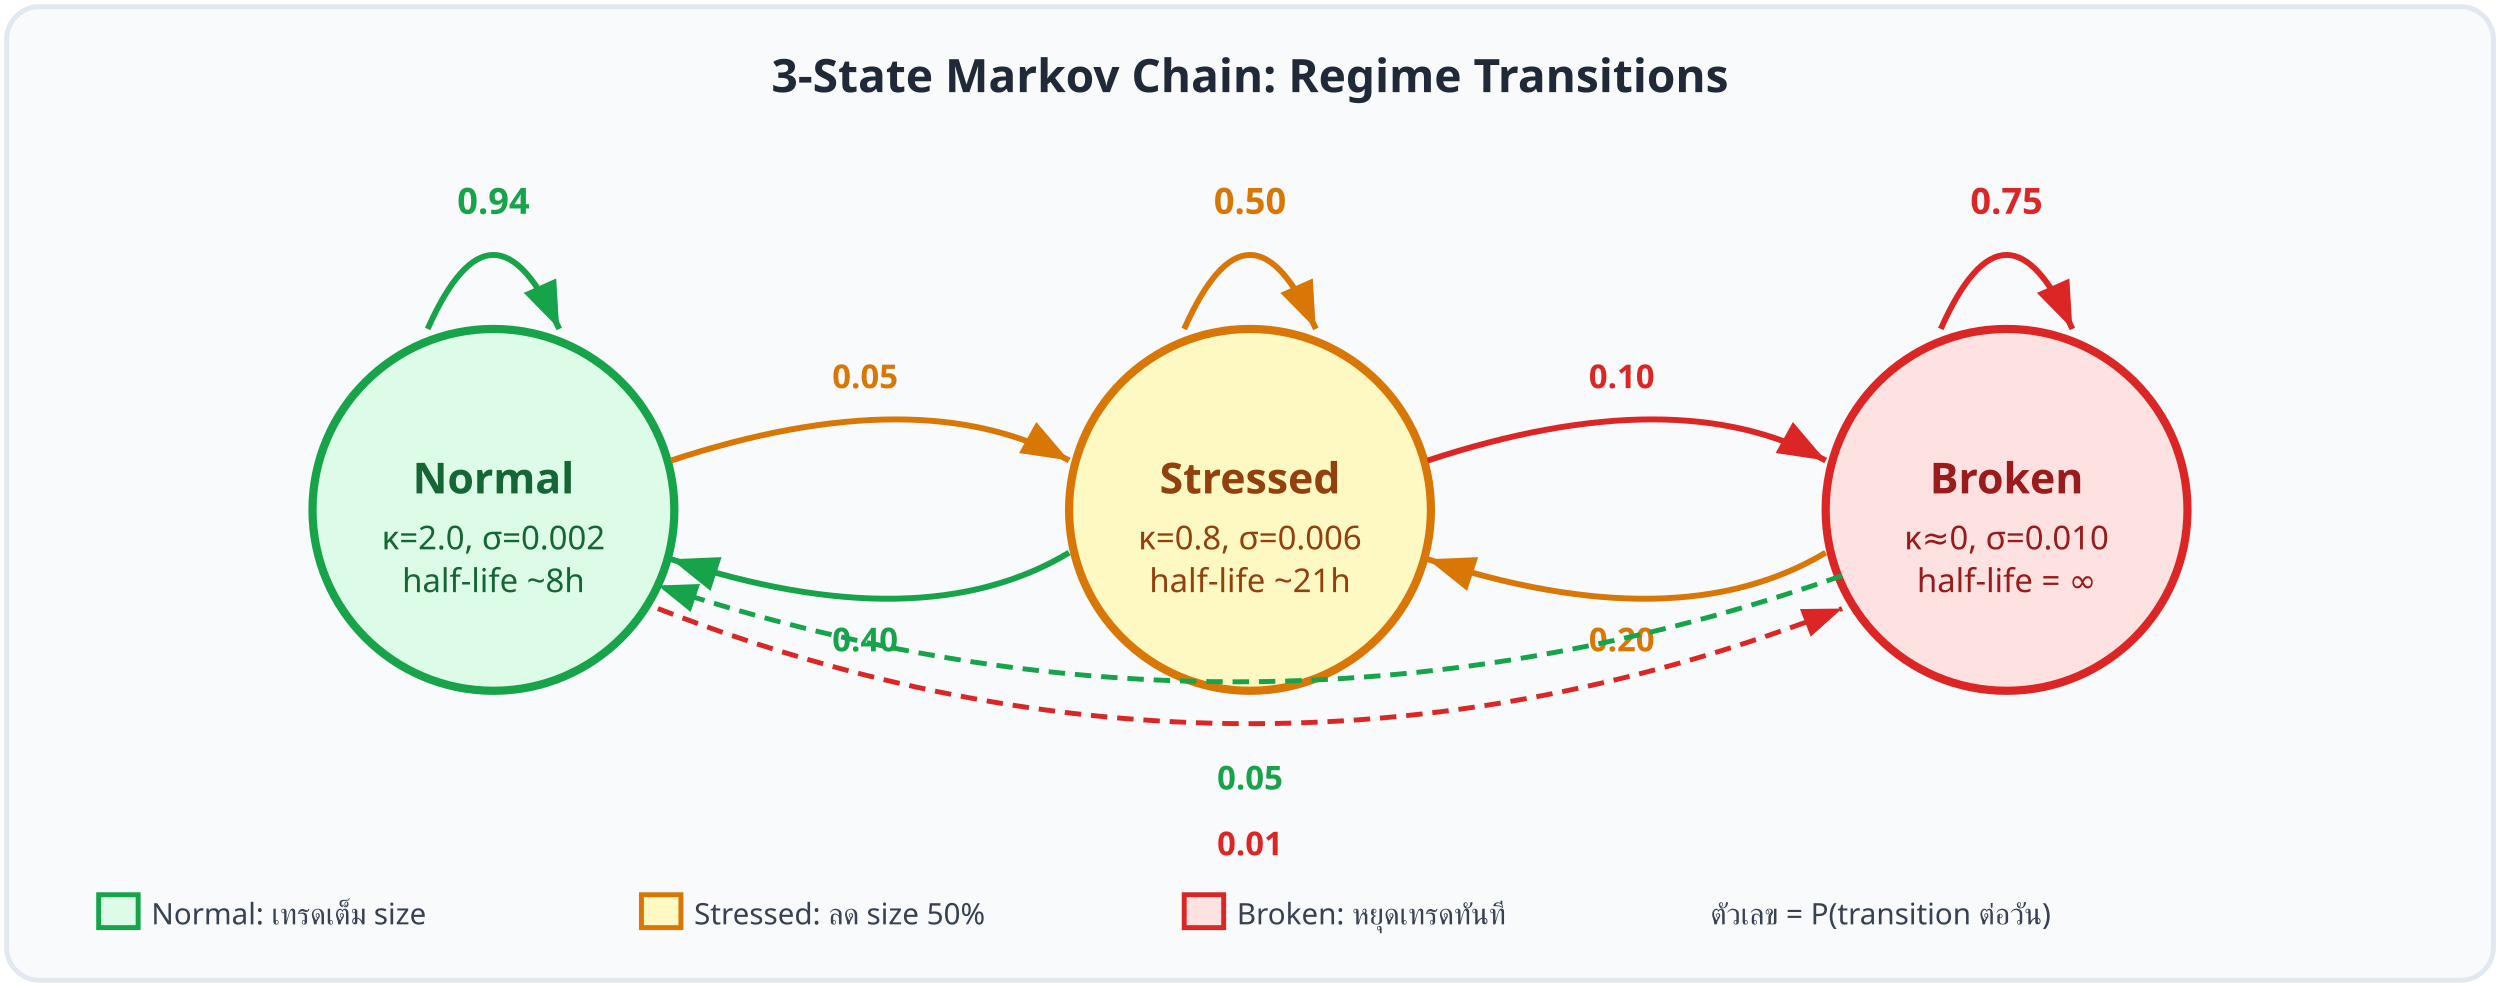
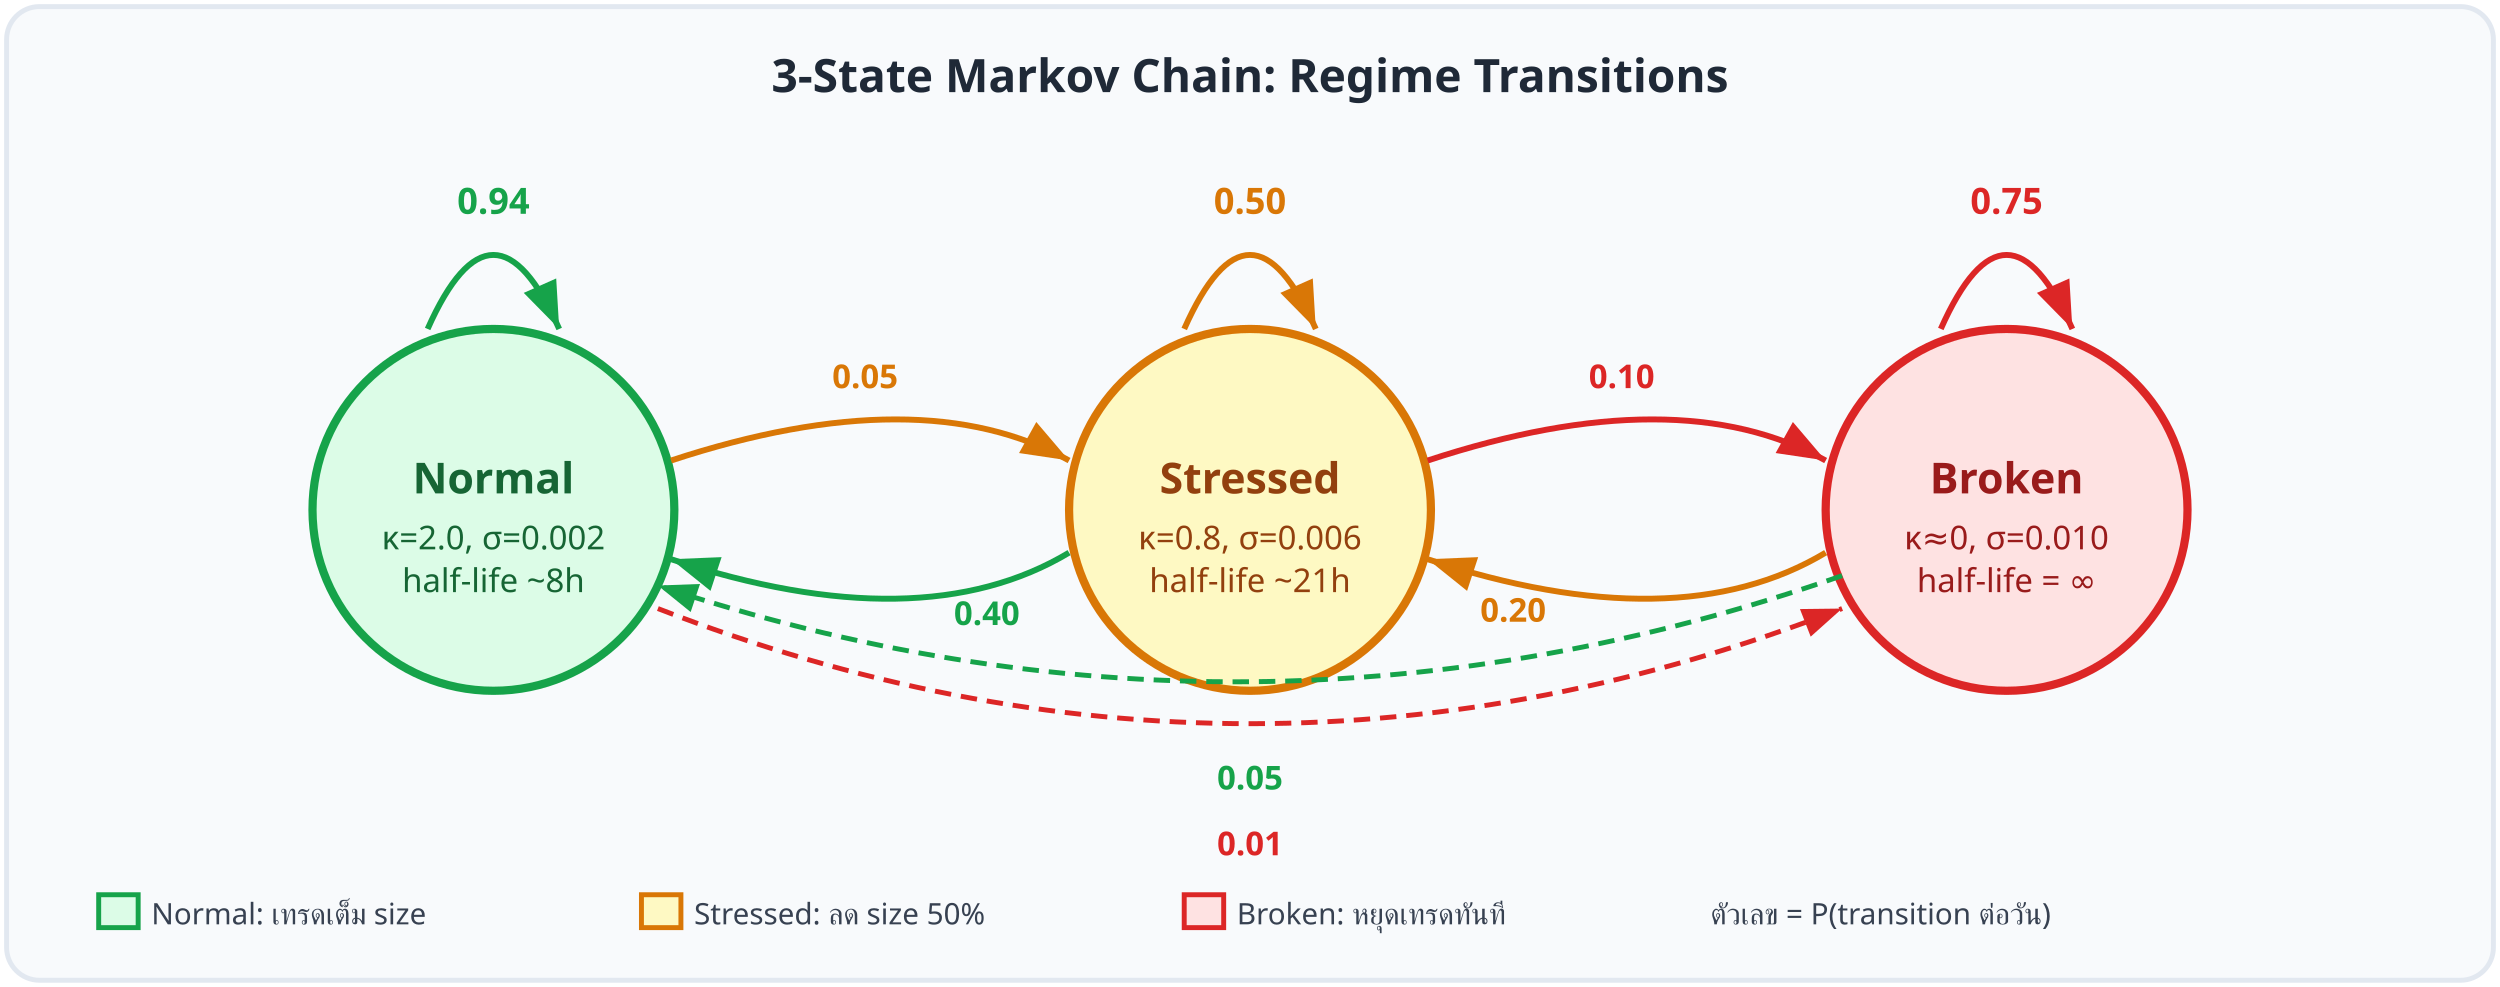
<svg xmlns="http://www.w3.org/2000/svg" viewBox="0 0 760 300" font-family="sans-serif">
  <defs>
    <marker id="arw" markerWidth="8" markerHeight="6" refX="8" refY="3" orient="auto">
      <polygon points="0 0, 8 3, 0 6" fill="#374151" />
    </marker>
    <marker id="arwG" markerWidth="8" markerHeight="6" refX="8" refY="3" orient="auto">
      <polygon points="0 0, 8 3, 0 6" fill="#16a34a" />
    </marker>
    <marker id="arwA" markerWidth="8" markerHeight="6" refX="8" refY="3" orient="auto">
      <polygon points="0 0, 8 3, 0 6" fill="#d97706" />
    </marker>
    <marker id="arwR" markerWidth="8" markerHeight="6" refX="8" refY="3" orient="auto">
      <polygon points="0 0, 8 3, 0 6" fill="#dc2626" />
    </marker>
  </defs>
  <rect x="2" y="2" width="756" height="296" rx="10" fill="#f8fafc" stroke="#e2e8f0" stroke-width="1.5" />
  <text x="380" y="28" text-anchor="middle" font-size="14" font-weight="700" fill="#1f2937">3-State Markov Chain: Regime Transitions</text>
  <circle cx="150" cy="155" r="55" fill="#dcfce7" stroke="#16a34a" stroke-width="2.5" />
  <text x="150" y="150" text-anchor="middle" font-size="13" font-weight="700" fill="#166534">Normal</text>
  <text x="150" y="167" text-anchor="middle" font-size="10" fill="#166534">κ=2.0, σ=0.002</text>
  <text x="150" y="180" text-anchor="middle" font-size="10" fill="#166534">half-life ~8h</text>
  <circle cx="380" cy="155" r="55" fill="#fef9c3" stroke="#d97706" stroke-width="2.5" />
  <text x="380" y="150" text-anchor="middle" font-size="13" font-weight="700" fill="#92400e">Stressed</text>
  <text x="380" y="167" text-anchor="middle" font-size="10" fill="#92400e">κ=0.8, σ=0.006</text>
  <text x="380" y="180" text-anchor="middle" font-size="10" fill="#92400e">half-life ~21h</text>
  <circle cx="610" cy="155" r="55" fill="#fee2e2" stroke="#dc2626" stroke-width="2.5" />
  <text x="610" y="150" text-anchor="middle" font-size="13" font-weight="700" fill="#991b1b">Broken</text>
  <text x="610" y="167" text-anchor="middle" font-size="10" fill="#991b1b">κ≈0, σ=0.010</text>
  <text x="610" y="180" text-anchor="middle" font-size="10" fill="#991b1b">half-life = ∞</text>
  <path d="M 130 100 Q 150 55 170 100" fill="none" stroke="#16a34a" stroke-width="1.8" marker-end="url(#arwG)" />
  <text x="150" y="65" text-anchor="middle" font-size="11" font-weight="700" fill="#16a34a">0.94</text>
  <path d="M 360 100 Q 380 55 400 100" fill="none" stroke="#d97706" stroke-width="1.8" marker-end="url(#arwA)" />
  <text x="380" y="65" text-anchor="middle" font-size="11" font-weight="700" fill="#d97706">0.50</text>
  <path d="M 590 100 Q 610 55 630 100" fill="none" stroke="#dc2626" stroke-width="1.8" marker-end="url(#arwR)" />
  <text x="610" y="65" text-anchor="middle" font-size="11" font-weight="700" fill="#dc2626">0.75</text>
  <path d="M 204 140 Q 280 115 325 140" fill="none" stroke="#d97706" stroke-width="1.8" marker-end="url(#arwA)" />
  <text x="263" y="118" text-anchor="middle" font-size="10" font-weight="700" fill="#d97706">0.05</text>
  <path d="M 325 168 Q 280 195 204 170" fill="none" stroke="#16a34a" stroke-width="1.8" marker-end="url(#arwG)" />
-   <text x="263" y="198" text-anchor="middle" font-size="10" font-weight="700" fill="#16a34a">0.40</text>
+   <text x="300" y="190" text-anchor="middle" font-size="10" font-weight="700" fill="#16a34a">0.40</text>
  <path d="M 434 140 Q 510 115 555 140" fill="none" stroke="#dc2626" stroke-width="1.8" marker-end="url(#arwR)" />
  <text x="493" y="118" text-anchor="middle" font-size="10" font-weight="700" fill="#dc2626">0.10</text>
  <path d="M 555 168 Q 510 195 434 170" fill="none" stroke="#d97706" stroke-width="1.8" marker-end="url(#arwA)" />
-   <text x="493" y="198" text-anchor="middle" font-size="10" font-weight="700" fill="#d97706">0.20</text>
+   <text x="460" y="189" text-anchor="middle" font-size="10" font-weight="700" fill="#d97706">0.20</text>
  <path d="M 200 185 Q 380 255 560 185" fill="none" stroke="#dc2626" stroke-width="1.5" stroke-dasharray="5,3" marker-end="url(#arwR)" />
  <text x="380" y="260" text-anchor="middle" font-size="10" font-weight="700" fill="#dc2626">0.01</text>
  <path d="M 560 175 Q 380 238 200 178" fill="none" stroke="#16a34a" stroke-width="1.5" stroke-dasharray="5,3" marker-end="url(#arwG)" />
  <text x="380" y="240" text-anchor="middle" font-size="10" font-weight="700" fill="#16a34a">0.05</text>
  <rect x="30" y="272" width="12" height="10" fill="#dcfce7" stroke="#16a34a" stroke-width="1.5" />
  <text x="46" y="281" font-size="9" fill="#374151">Normal: เทรดเต็ม size</text>
  <rect x="195" y="272" width="12" height="10" fill="#fef9c3" stroke="#d97706" stroke-width="1.5" />
  <text x="211" y="281" font-size="9" fill="#374151">Stressed: ลด size 50%</text>
  <rect x="360" y="272" width="12" height="10" fill="#fee2e2" stroke="#dc2626" stroke-width="1.5" />
  <text x="376" y="281" font-size="9" fill="#374151">Broken: หยุดเทรดทันที</text>
  <text x="520" y="281" font-size="9" fill="#374151">ตัวเลข = P(transition ต่อวัน)</text>
</svg>
